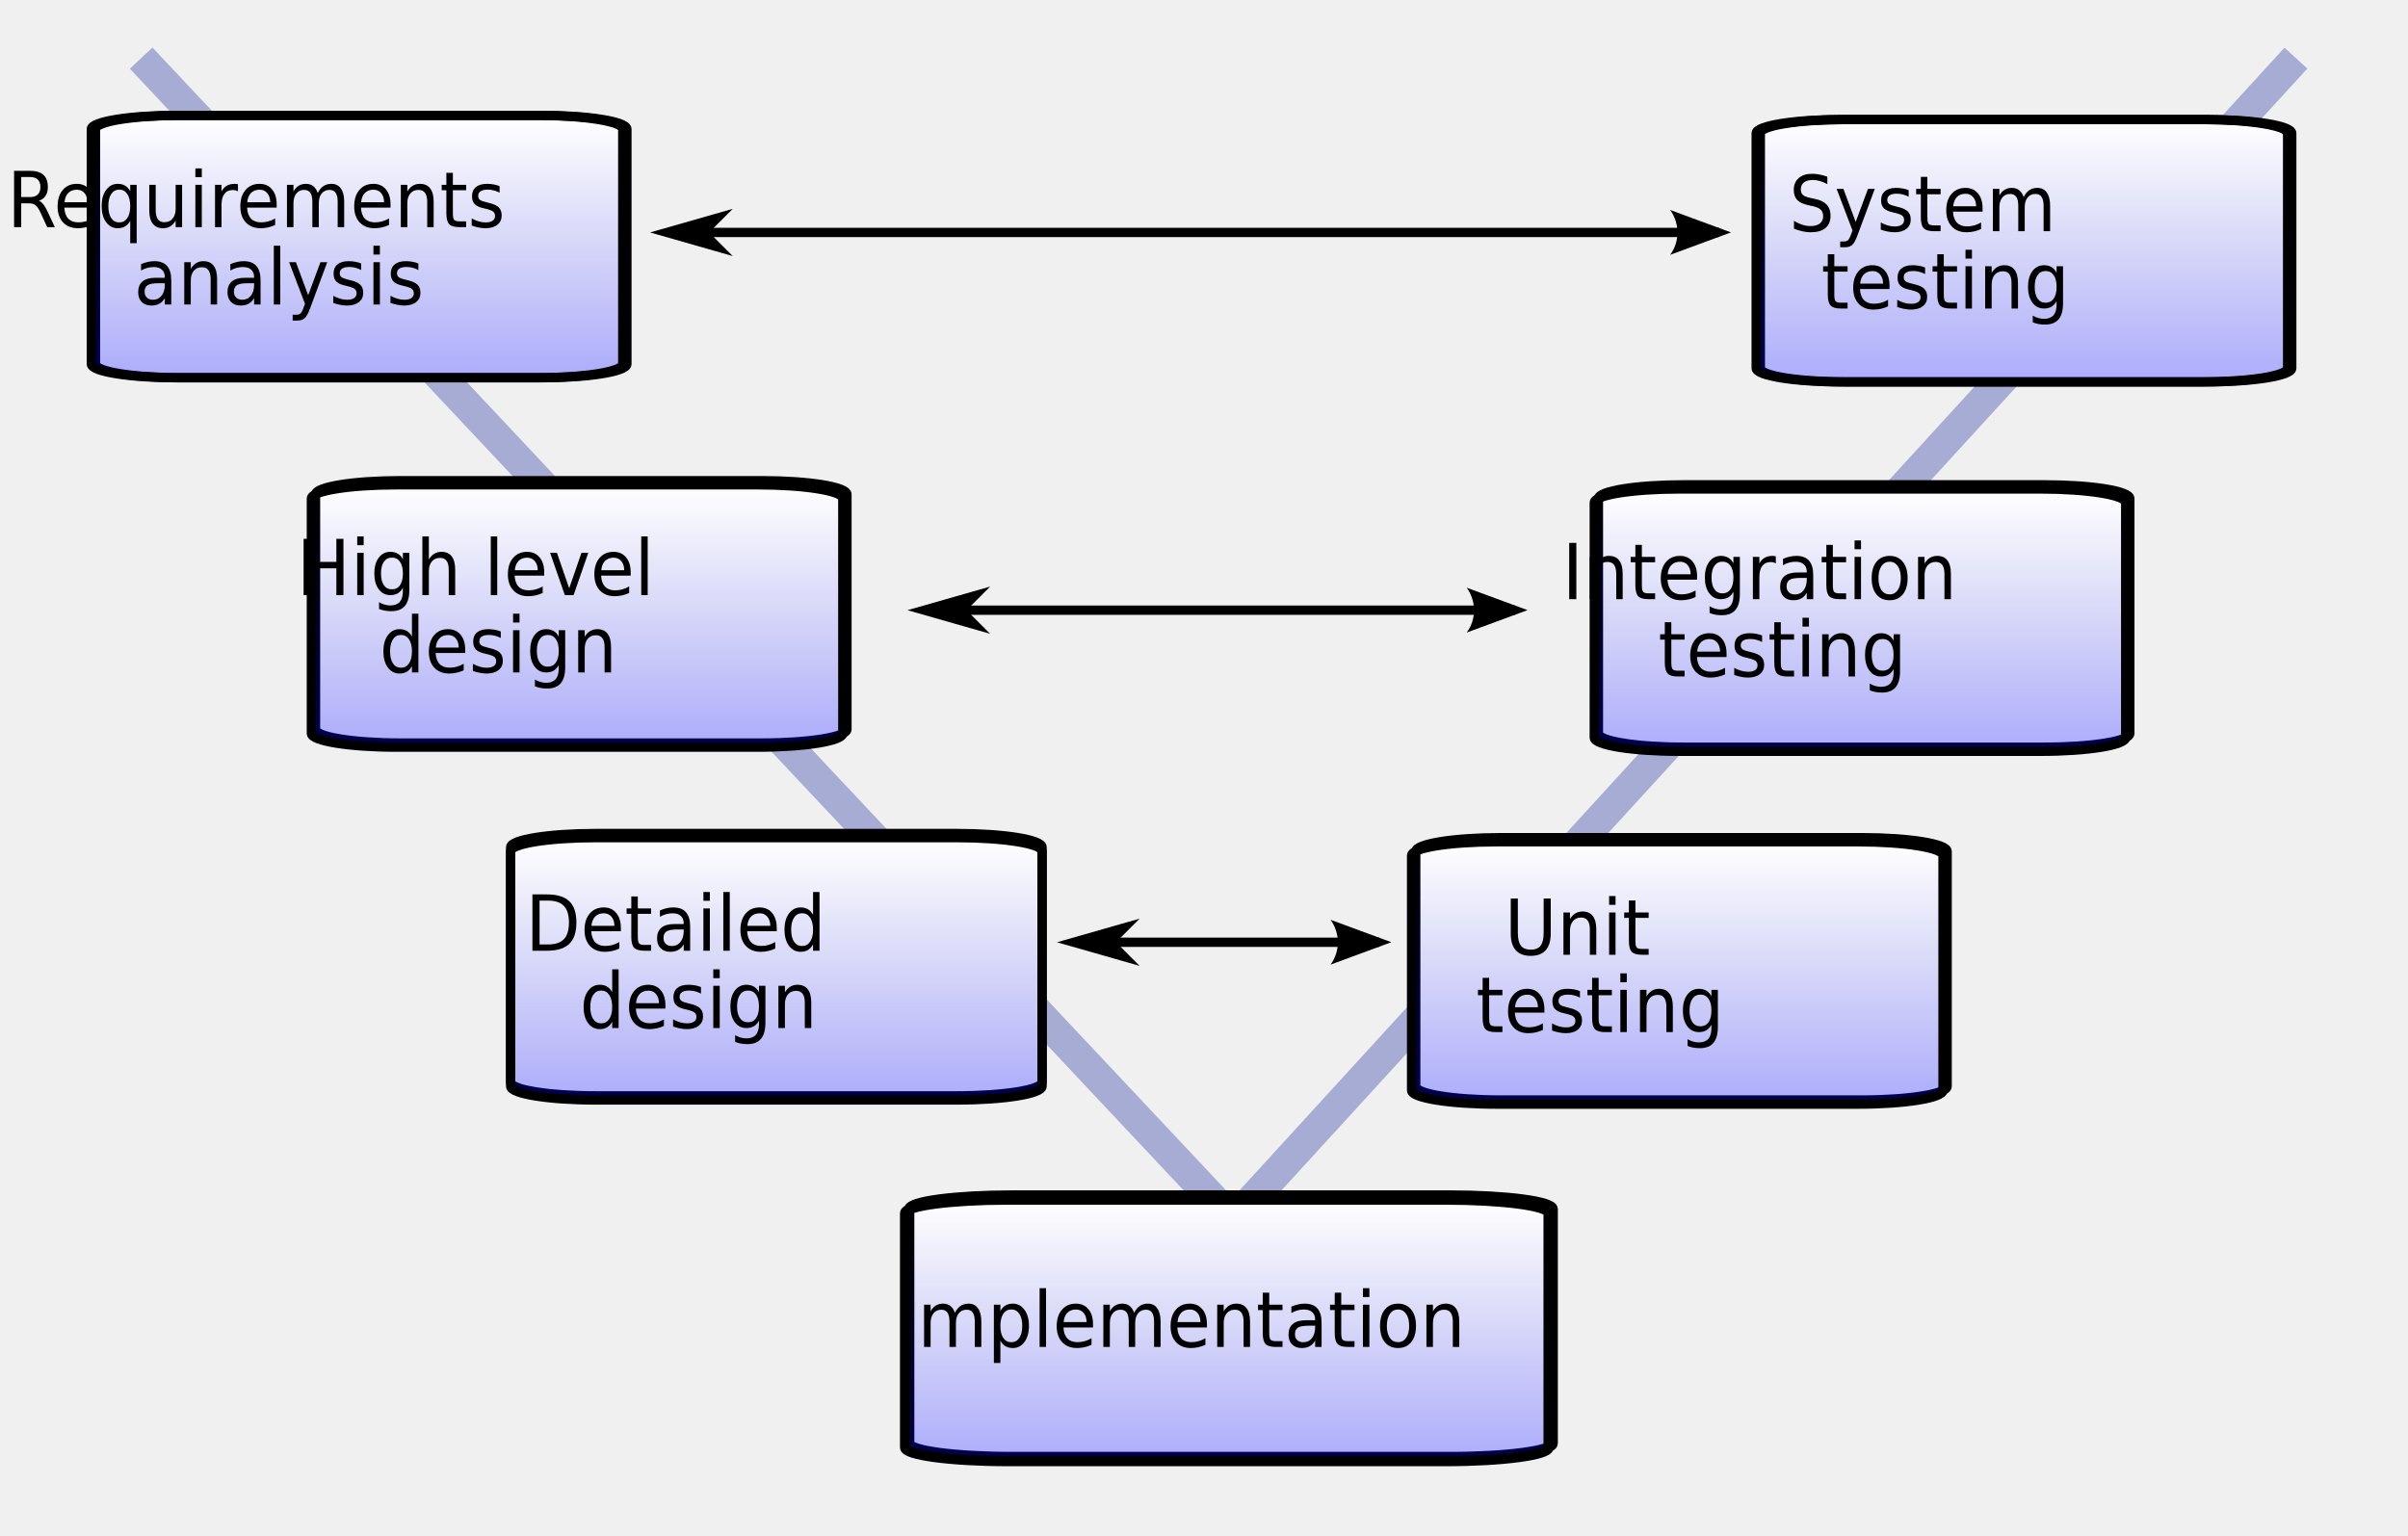
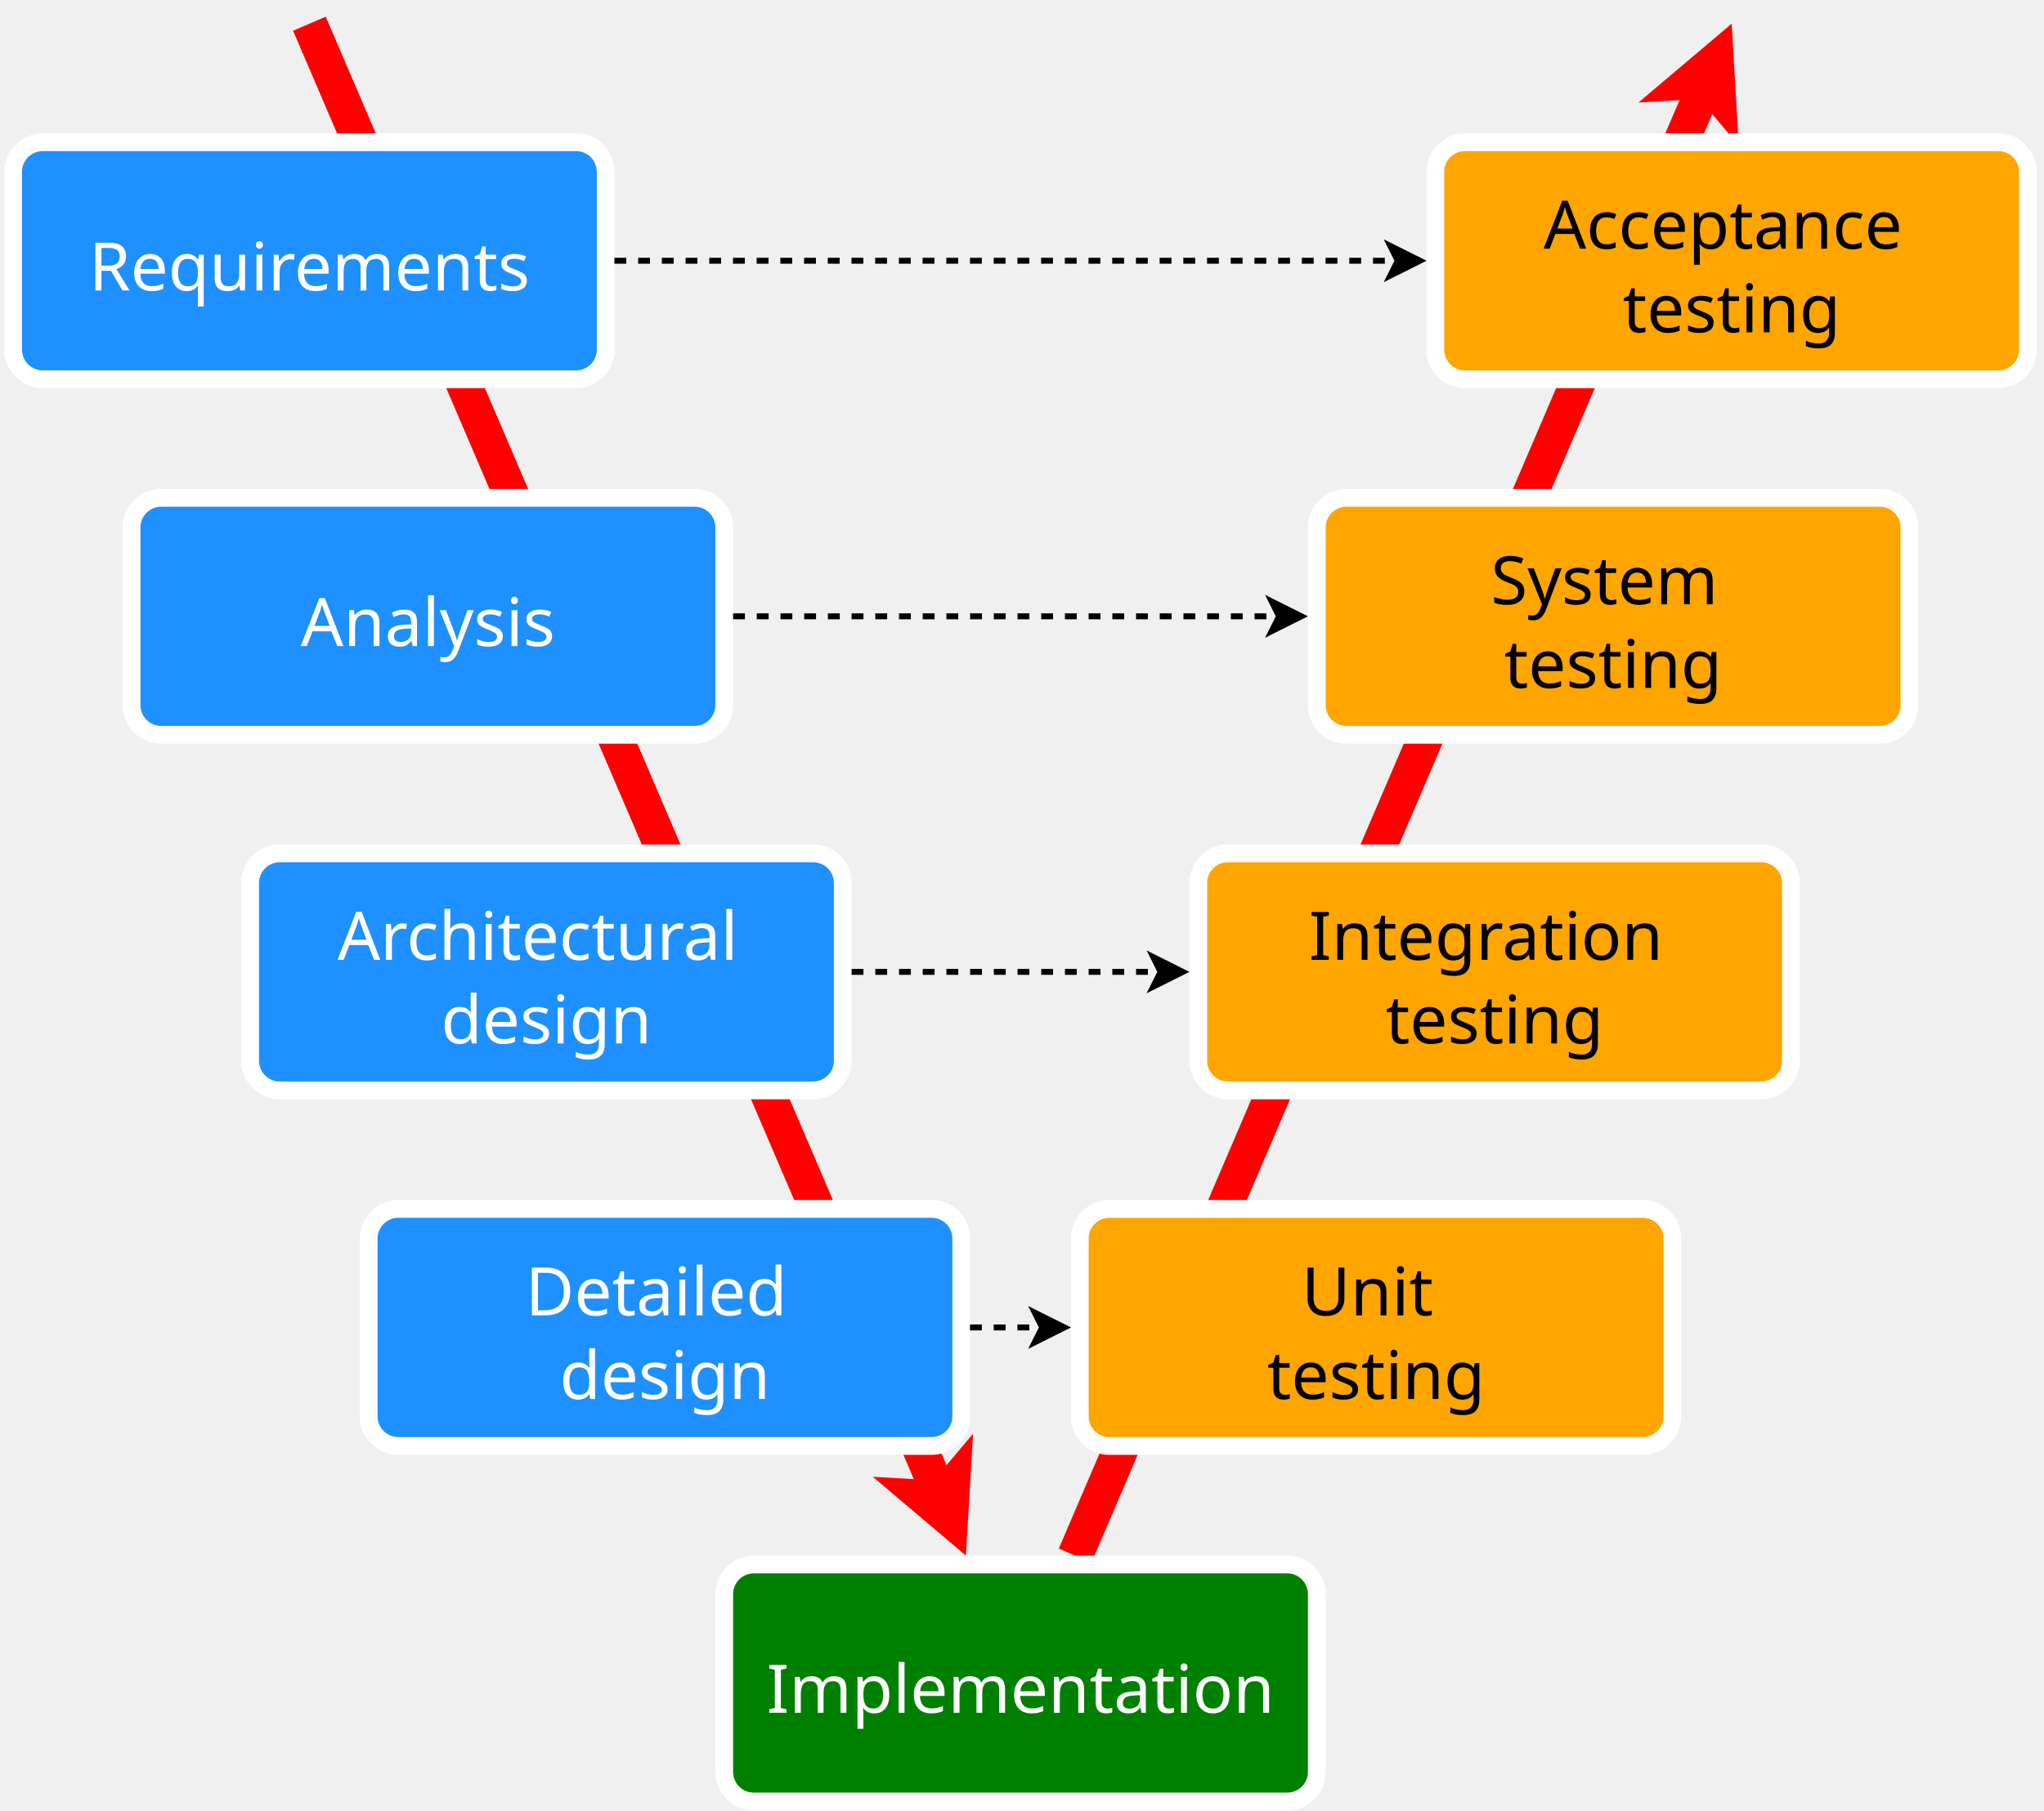
- <svg xmlns="http://www.w3.org/2000/svg" xmlns:xlink="http://www.w3.org/1999/xlink" width="754" height="481" version="1.1" viewBox="110 197 580 370">
-   <defs>
-     <marker id="Arrow1Mstart" overflow="visible" orient="auto">
-       <path transform="scale(.4) translate(10)" d="m0 0 5-5-17.5 5 17.5 5-5-5z" fill-rule="evenodd" stroke="#000" stroke-width="1pt" />
-     </marker>
-     <marker id="Arrow2Mend" overflow="visible" orient="auto">
-       <path transform="scale(.6) rotate(180) translate(0)" d="m8.72 4.03-10.9-4.02 10.9-4.02c-1.75 2.37-1.74 5.62-6e-7 8.04z" fill-rule="evenodd" stroke-linejoin="round" stroke-width=".625" />
-     </marker>
-     <linearGradient id="linearGradient3134">
-       <stop stop-color="#0000f8" stop-opacity=".329" offset="0" />
-       <stop stop-color="#0000bf" stop-opacity="0" offset="1" />
-     </linearGradient>
-     <linearGradient id="linearGradient3140" x1="37.2" x2="189" y1="219" y2="219" gradientTransform="matrix(.419 0 0 2.61 -304 -374)" gradientUnits="userSpaceOnUse" xlink:href="#linearGradient3134" />
-     <linearGradient id="linearGradient3156" x1="37.2" x2="189" y1="219" y2="219" gradientTransform="matrix(.419 0 0 2.61 -393 -321)" gradientUnits="userSpaceOnUse" xlink:href="#linearGradient3134" />
-     <linearGradient id="linearGradient3166" x1="37.2" x2="189" y1="219" y2="219" gradientTransform="matrix(.419 0 0 2.61 -478 -273)" gradientUnits="userSpaceOnUse" xlink:href="#linearGradient3134" />
-     <linearGradient id="linearGradient7285" x1="37.2" x2="189" y1="219" y2="219" gradientTransform="matrix(.419 0 0 2.61 -305 27.4)" gradientUnits="userSpaceOnUse" xlink:href="#linearGradient3134" />
-     <linearGradient id="linearGradient7287" x1="37.2" x2="189" y1="219" y2="219" gradientTransform="matrix(.419 0 0 2.61 -394 -11.9)" gradientUnits="userSpaceOnUse" xlink:href="#linearGradient3134" />
-     <linearGradient id="linearGradient7289" x1="37.2" x2="189" y1="219" y2="219" gradientTransform="matrix(.419 0 0 2.61 -479 -55.7)" gradientUnits="userSpaceOnUse" xlink:href="#linearGradient3134" />
-     <linearGradient id="linearGradient7319" x1="37.2" x2="189" y1="219" y2="219" gradientTransform="matrix(.417 0 0 3.15 -565 -284)" gradientUnits="userSpaceOnUse" xlink:href="#linearGradient3134" />
-   </defs>
-   <g>
-     <path d="m144 211 263 280 256-280" fill="none" stroke="#2736a5" stroke-opacity=".361" stroke-width="7.46" />
-     <g fill="#fff" stroke="#000" stroke-linecap="square" stroke-width="2.24">
-       <rect transform="rotate(-90)" x="-288" y="133" width="63.2" height="128" rx="3.3" ry="20.5" />
-       <rect transform="rotate(-90)" x="-376" y="186" width="63.2" height="128" rx="3.3" ry="20.5" />
-       <rect transform="rotate(-90)" x="-461" y="233" width="63.2" height="128" rx="3.3" ry="20.5" />
+ <svg xmlns="http://www.w3.org/2000/svg" width="35cm" height="31cm" viewBox="897 432 687 611">
+   <g id="Background" />
+   <g id="Background" />
+   <g id="Background">
+     <g>
+       <line style="fill: none; stroke-opacity: 1; stroke-width: 12; stroke: #ff0000" x1="1258.43" y1="956.993" x2="1471.76" y2="459.225" />
+       <polygon style="fill: #ff0000; fill-opacity: 1; stroke-opacity: 1; stroke-width: 12; stroke: #ff0000" fill-rule="evenodd" points="1474.72,452.332 1475.37,463.493 1471.76,459.225 1466.18,459.553 " />
    </g>
    <g>
-       <rect transform="rotate(-90)" x="-288" y="132" width="63.2" height="128" rx="3.3" ry="20.5" fill="url(#linearGradient3140)" stroke="#000" stroke-linecap="square" stroke-width="2.24" />
-       <text transform="scale(.964 1.04)" x="203.709" y="242.039" fill="#000000" font-family="'Bitstream Vera Sans'" font-size="17.9px" stroke-width="1px" text-align="center" text-anchor="middle" style="line-height:0%" xml:space="preserve">
-         <tspan x="203.709" y="242.039" style="line-height:1">Requirements</tspan>
-         <tspan x="203.709" y="259.953" style="line-height:1">analysis</tspan>
-       </text>
-       <rect transform="rotate(-90)" x="-377" y="185" width="63.2" height="128" rx="3.3" ry="20.5" fill="url(#linearGradient3156)" stroke="#000" stroke-linecap="square" stroke-width="2.24" />
-       <text transform="scale(.964 1.04)" x="258.521" y="327.282" fill="#000000" font-family="'Bitstream Vera Sans'" font-size="17.9px" stroke-width="1px" text-align="center" text-anchor="middle" style="line-height:0%" xml:space="preserve">
-         <tspan x="258.521" y="327.282" style="line-height:1">High level</tspan>
-         <tspan x="258.521" y="345.196" style="line-height:1">design</tspan>
-       </text>
-       <rect transform="rotate(-90)" x="-462" y="233" width="63.2" height="128" rx="3.3" ry="20.5" fill="url(#linearGradient3166)" stroke="#000" stroke-linecap="square" stroke-width="2.24" />
-       <text transform="scale(.964 1.04)" x="308.55" y="409.654" fill="#000000" font-family="'Bitstream Vera Sans'" font-size="17.9px" stroke-width="1px" text-align="center" text-anchor="middle" style="line-height:0%" xml:space="preserve">
-         <tspan x="308.55" y="409.654" style="line-height:1">Detailed</tspan>
-         <tspan x="308.55" y="427.568" style="line-height:1">design</tspan>
+       <line style="fill: none; stroke-opacity: 1; stroke-width: 12; stroke: #ff0000" x1="1000" y1="440" x2="1213.33" y2="937.768" />
+       <polygon style="fill: #ff0000; fill-opacity: 1; stroke-opacity: 1; stroke-width: 12; stroke: #ff0000" fill-rule="evenodd" points="1216.28,944.662 1207.75,937.44 1213.33,937.768 1216.94,933.501 " />
+     </g>
+     <g>
+       <rect style="fill: #1e90ff; fill-opacity: 1; stroke-opacity: 1; stroke-width: 6; stroke: #ffffff" x="980" y="720" width="200" height="80" rx="10" ry="10" />
+       <text font-size="22.578" style="fill: #ffffff; fill-opacity: 1; stroke: none;text-anchor:middle;font-family:sans-serif;font-style:normal;font-weight:normal" x="1080" y="755.928">
+         <tspan x="1080" y="755.928">Architectural</tspan>
+         <tspan x="1080" y="784.15">design</tspan>
      </text>
    </g>
-     <g fill="#fff" stroke="#000" stroke-linecap="square" stroke-width="2.24">
-       <rect transform="rotate(-90)" x="-289" y="534" width="63.2" height="128" rx="3.3" ry="20.5" />
-       <rect transform="rotate(-90)" x="-377" y="495" width="63.2" height="128" rx="3.3" ry="20.5" />
-       <rect transform="rotate(-90)" x="-462" y="451" width="63.2" height="128" rx="3.3" ry="20.5" />
+     <g>
+       <rect style="fill: #1e90ff; fill-opacity: 1; stroke-opacity: 1; stroke-width: 6; stroke: #ffffff" x="1020" y="840" width="200" height="80" rx="10" ry="10" />
+       <text font-size="22.578" style="fill: #ffffff; fill-opacity: 1; stroke: none;text-anchor:middle;font-family:sans-serif;font-style:normal;font-weight:normal" x="1120" y="875.928">
+         <tspan x="1120" y="875.928">Detailed</tspan>
+         <tspan x="1120" y="904.15">design</tspan>
+       </text>
    </g>
    <g>
-       <rect transform="rotate(-90)" x="-289" y="533" width="63.2" height="128" rx="3.3" ry="20.5" fill="url(#linearGradient7285)" stroke="#000" stroke-linecap="square" stroke-width="2.24" />
-       <text transform="scale(.964 1.04)" x="620.09" y="242.974" fill="#000000" font-family="'Bitstream Vera Sans'" font-size="17.9px" stroke-width="1px" text-align="center" text-anchor="middle" style="line-height:0%" xml:space="preserve">
-         <tspan x="620.09" y="242.974" style="line-height:1">System</tspan>
-         <tspan x="620.09" y="260.888" style="line-height:1">testing</tspan>
-       </text>
-       <rect transform="rotate(-90)" x="-378" y="494" width="63.2" height="128" rx="3.3" ry="20.5" fill="url(#linearGradient7287)" stroke="#000" stroke-linecap="square" stroke-width="2.24" />
-       <text transform="scale(.964 1.04)" x="579.361" y="328.218" fill="#000000" font-family="'Bitstream Vera Sans'" font-size="17.9px" stroke-width="1px" text-align="center" text-anchor="middle" style="line-height:0%" xml:space="preserve">
-         <tspan x="579.361" y="328.218" style="line-height:1">Integration</tspan>
-         <tspan x="579.361" y="346.132" style="line-height:1">testing</tspan>
-       </text>
-       <rect transform="rotate(-90)" x="-463" y="450" width="63.2" height="128" rx="3.3" ry="20.5" fill="url(#linearGradient7289)" stroke="#000" stroke-linecap="square" stroke-width="2.24" />
-       <text transform="scale(.964 1.04)" x="533.848" y="410.59" fill="#000000" font-family="'Bitstream Vera Sans'" font-size="17.9px" stroke-width="1px" text-align="center" text-anchor="middle" style="line-height:0%" xml:space="preserve">
-         <tspan x="533.848" y="410.59" style="line-height:1">Unit</tspan>
-         <tspan x="533.848" y="428.504" style="line-height:1">testing</tspan>
-       </text>
-       <rect transform="rotate(-90)" x="-548" y="329" width="63" height="155" rx="3.29" ry="24.8" fill="#fff" stroke="#000" stroke-linecap="square" stroke-width="2.46" />
-       <rect transform="rotate(-90)" x="-549" y="328" width="63" height="155" rx="3.29" ry="24.8" fill="url(#linearGradient7319)" stroke="#000" stroke-linecap="square" stroke-width="2.46" />
-       <text transform="scale(.964 1.04)" x="422.515" y="501.441" fill="#000000" font-family="'Bitstream Vera Sans'" stroke-width="1px" text-align="center" text-anchor="middle" style="line-height:0%" xml:space="preserve">
-         <tspan x="422.515" y="501.441" font-size="17.9px" style="line-height:1">Implementation</tspan>
+       <rect style="fill: #008000; fill-opacity: 1; stroke-opacity: 1; stroke-width: 6; stroke: #ffffff" x="1140" y="960" width="200" height="80" rx="10" ry="10" />
+       <text font-size="22.578" style="fill: #ffffff; fill-opacity: 1; stroke: none;text-anchor:middle;font-family:sans-serif;font-style:normal;font-weight:normal" x="1240" y="1010.04">
+         <tspan x="1240" y="1010.04">Implementation</tspan>
      </text>
    </g>
-     <g fill="none" stroke="#000" stroke-width="2.24">
-       <path d="m271 253h253" marker-end="url(#Arrow2Mend)" marker-start="url(#Arrow1Mstart)" />
-       <path d="m369 424h73.2" marker-end="url(#Arrow2Mend)" marker-start="url(#Arrow1Mstart)" />
-       <path d="m333 344h142" marker-end="url(#Arrow2Mend)" marker-start="url(#Arrow1Mstart)" />
+     <g>
+       <rect style="fill: #1e90ff; fill-opacity: 1; stroke-opacity: 1; stroke-width: 6; stroke: #ffffff" x="940" y="600" width="200" height="80" rx="10" ry="10" />
+       <text font-size="22.578" style="fill: #ffffff; fill-opacity: 1; stroke: none;text-anchor:middle;font-family:sans-serif;font-style:normal;font-weight:normal" x="1040" y="650.039">
+         <tspan x="1040" y="650.039">Analysis</tspan>
+       </text>
+     </g>
+     <g>
+       <rect style="fill: #1e90ff; fill-opacity: 1; stroke-opacity: 1; stroke-width: 6; stroke: #ffffff" x="900" y="480" width="200" height="80" rx="10" ry="10" />
+       <text font-size="22.578" style="fill: #ffffff; fill-opacity: 1; stroke: none;text-anchor:middle;font-family:sans-serif;font-style:normal;font-weight:normal" x="1000" y="530.039">
+         <tspan x="1000" y="530.039">Requirements</tspan>
+       </text>
+     </g>
+     <g>
+       <rect style="fill: #ffa500; fill-opacity: 1; stroke-opacity: 1; stroke-width: 6; stroke: #ffffff" x="1300" y="720" width="200" height="80" rx="10" ry="10" />
+       <text font-size="22.578" style="fill: #000000; fill-opacity: 1; stroke: none;text-anchor:middle;font-family:sans-serif;font-style:normal;font-weight:normal" x="1400" y="755.928">
+         <tspan x="1400" y="755.928">Integration</tspan>
+         <tspan x="1400" y="784.15">testing</tspan>
+       </text>
+     </g>
+     <g>
+       <rect style="fill: #ffa500; fill-opacity: 1; stroke-opacity: 1; stroke-width: 6; stroke: #ffffff" x="1260" y="840" width="200" height="80" rx="10" ry="10" />
+       <text font-size="22.578" style="fill: #000000; fill-opacity: 1; stroke: none;text-anchor:middle;font-family:sans-serif;font-style:normal;font-weight:normal" x="1360" y="875.928">
+         <tspan x="1360" y="875.928">Unit</tspan>
+         <tspan x="1360" y="904.15">testing</tspan>
+       </text>
+     </g>
+     <g>
+       <rect style="fill: #ffa500; fill-opacity: 1; stroke-opacity: 1; stroke-width: 6; stroke: #ffffff" x="1340" y="600" width="200" height="80" rx="10" ry="10" />
+       <text font-size="22.578" style="fill: #000000; fill-opacity: 1; stroke: none;text-anchor:middle;font-family:sans-serif;font-style:normal;font-weight:normal" x="1440" y="635.928">
+         <tspan x="1440" y="635.928">System</tspan>
+         <tspan x="1440" y="664.15">testing</tspan>
+       </text>
+     </g>
+     <g>
+       <rect style="fill: #ffa500; fill-opacity: 1; stroke-opacity: 1; stroke-width: 6; stroke: #ffffff" x="1380" y="480" width="200" height="80" rx="10" ry="10" />
+       <text font-size="22.578" style="fill: #000000; fill-opacity: 1; stroke: none;text-anchor:middle;font-family:sans-serif;font-style:normal;font-weight:normal" x="1480" y="515.928">
+         <tspan x="1480" y="515.928">Acceptance</tspan>
+         <tspan x="1480" y="544.15">testing</tspan>
+       </text>
+     </g>
+     <g>
+       <line style="fill: none; stroke-opacity: 1; stroke-width: 2; stroke-dasharray: 4; stroke: #000000" x1="1102.95" y1="520" x2="1367.31" y2="520" />
+       <polygon style="fill: #000000; fill-opacity: 1; stroke-opacity: 1; stroke-width: 2; stroke: #000000" fill-rule="evenodd" points="1374.81,520 1364.81,525 1367.31,520 1364.81,515 " />
+     </g>
+     <g>
+       <line style="fill: none; stroke-opacity: 1; stroke-width: 2; stroke-dasharray: 4; stroke: #000000" x1="1142.99" y1="640" x2="1327.27" y2="640" />
+       <polygon style="fill: #000000; fill-opacity: 1; stroke-opacity: 1; stroke-width: 2; stroke: #000000" fill-rule="evenodd" points="1334.77,640 1324.77,645 1327.27,640 1324.77,635 " />
+     </g>
+     <g>
+       <line style="fill: none; stroke-opacity: 1; stroke-width: 2; stroke-dasharray: 4; stroke: #000000" x1="1182.99" y1="760" x2="1287.28" y2="760" />
+       <polygon style="fill: #000000; fill-opacity: 1; stroke-opacity: 1; stroke-width: 2; stroke: #000000" fill-rule="evenodd" points="1294.78,760 1284.78,765 1287.28,760 1284.78,755 " />
+     </g>
+     <g>
+       <line style="fill: none; stroke-opacity: 1; stroke-width: 2; stroke-dasharray: 4; stroke: #000000" x1="1222.95" y1="880" x2="1247.31" y2="880" />
+       <polygon style="fill: #000000; fill-opacity: 1; stroke-opacity: 1; stroke-width: 2; stroke: #000000" fill-rule="evenodd" points="1254.81,880 1244.81,885 1247.31,880 1244.81,875 " />
    </g>
  </g>
</svg>
